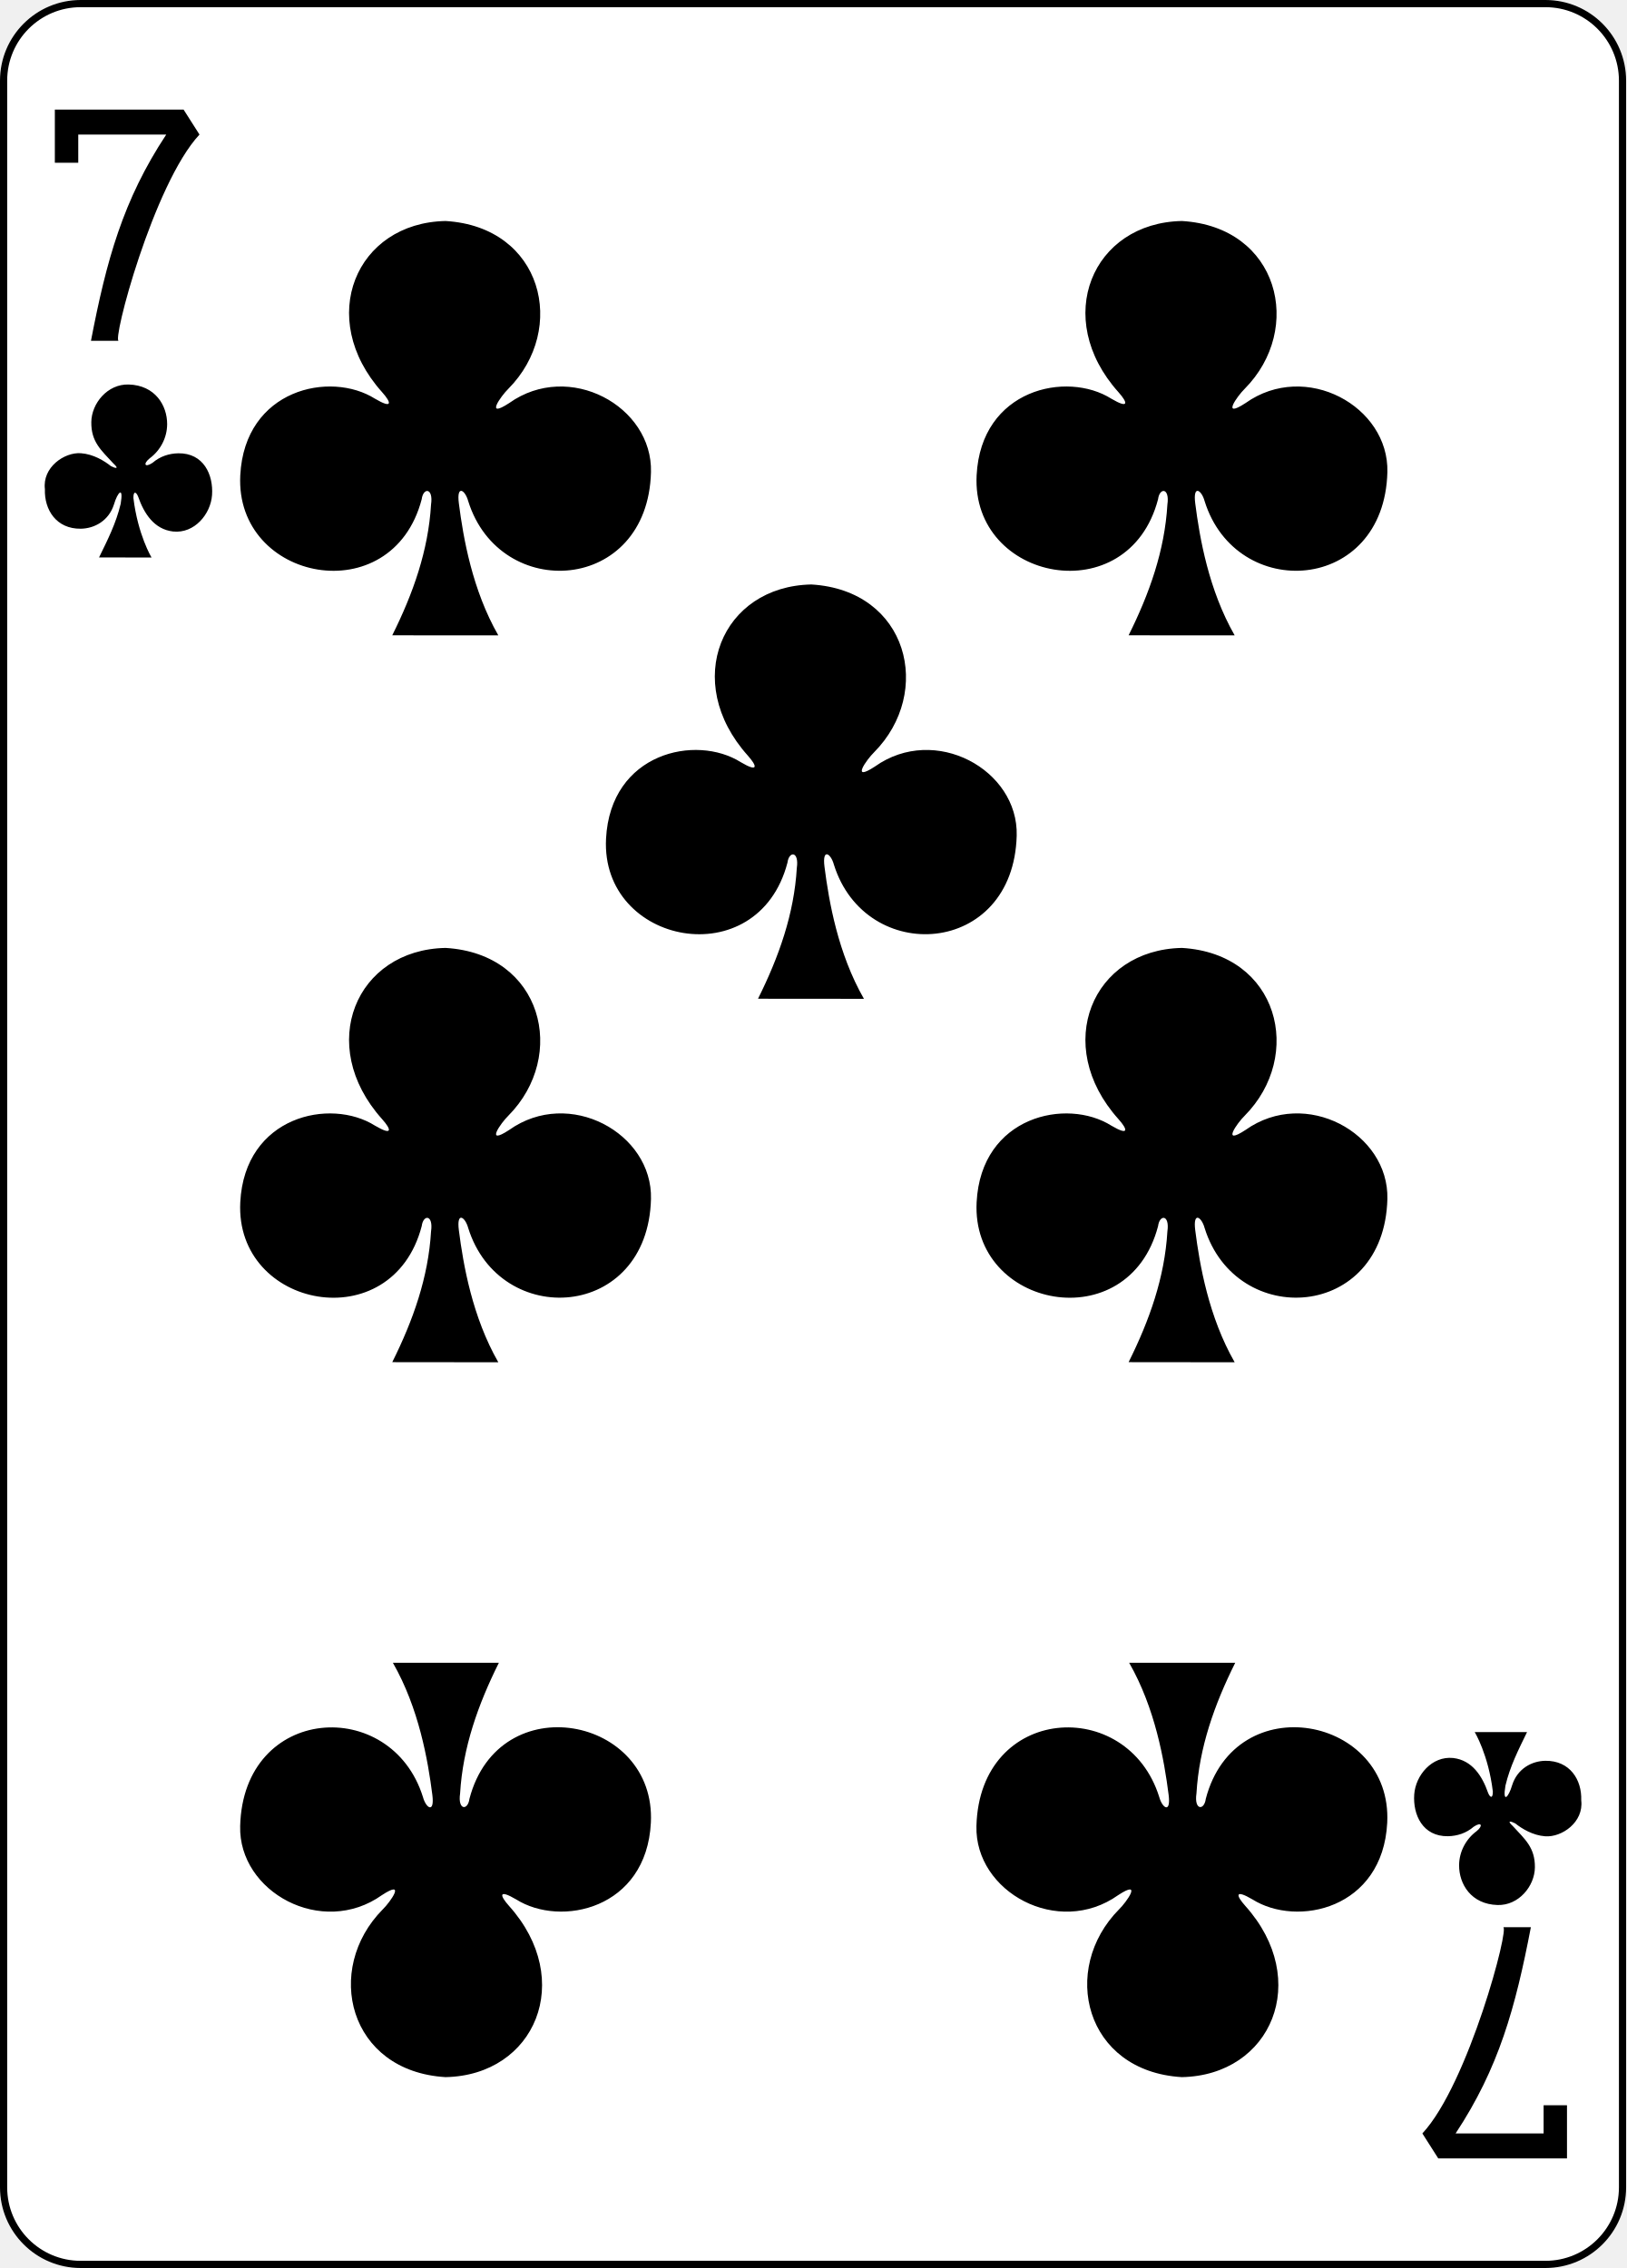
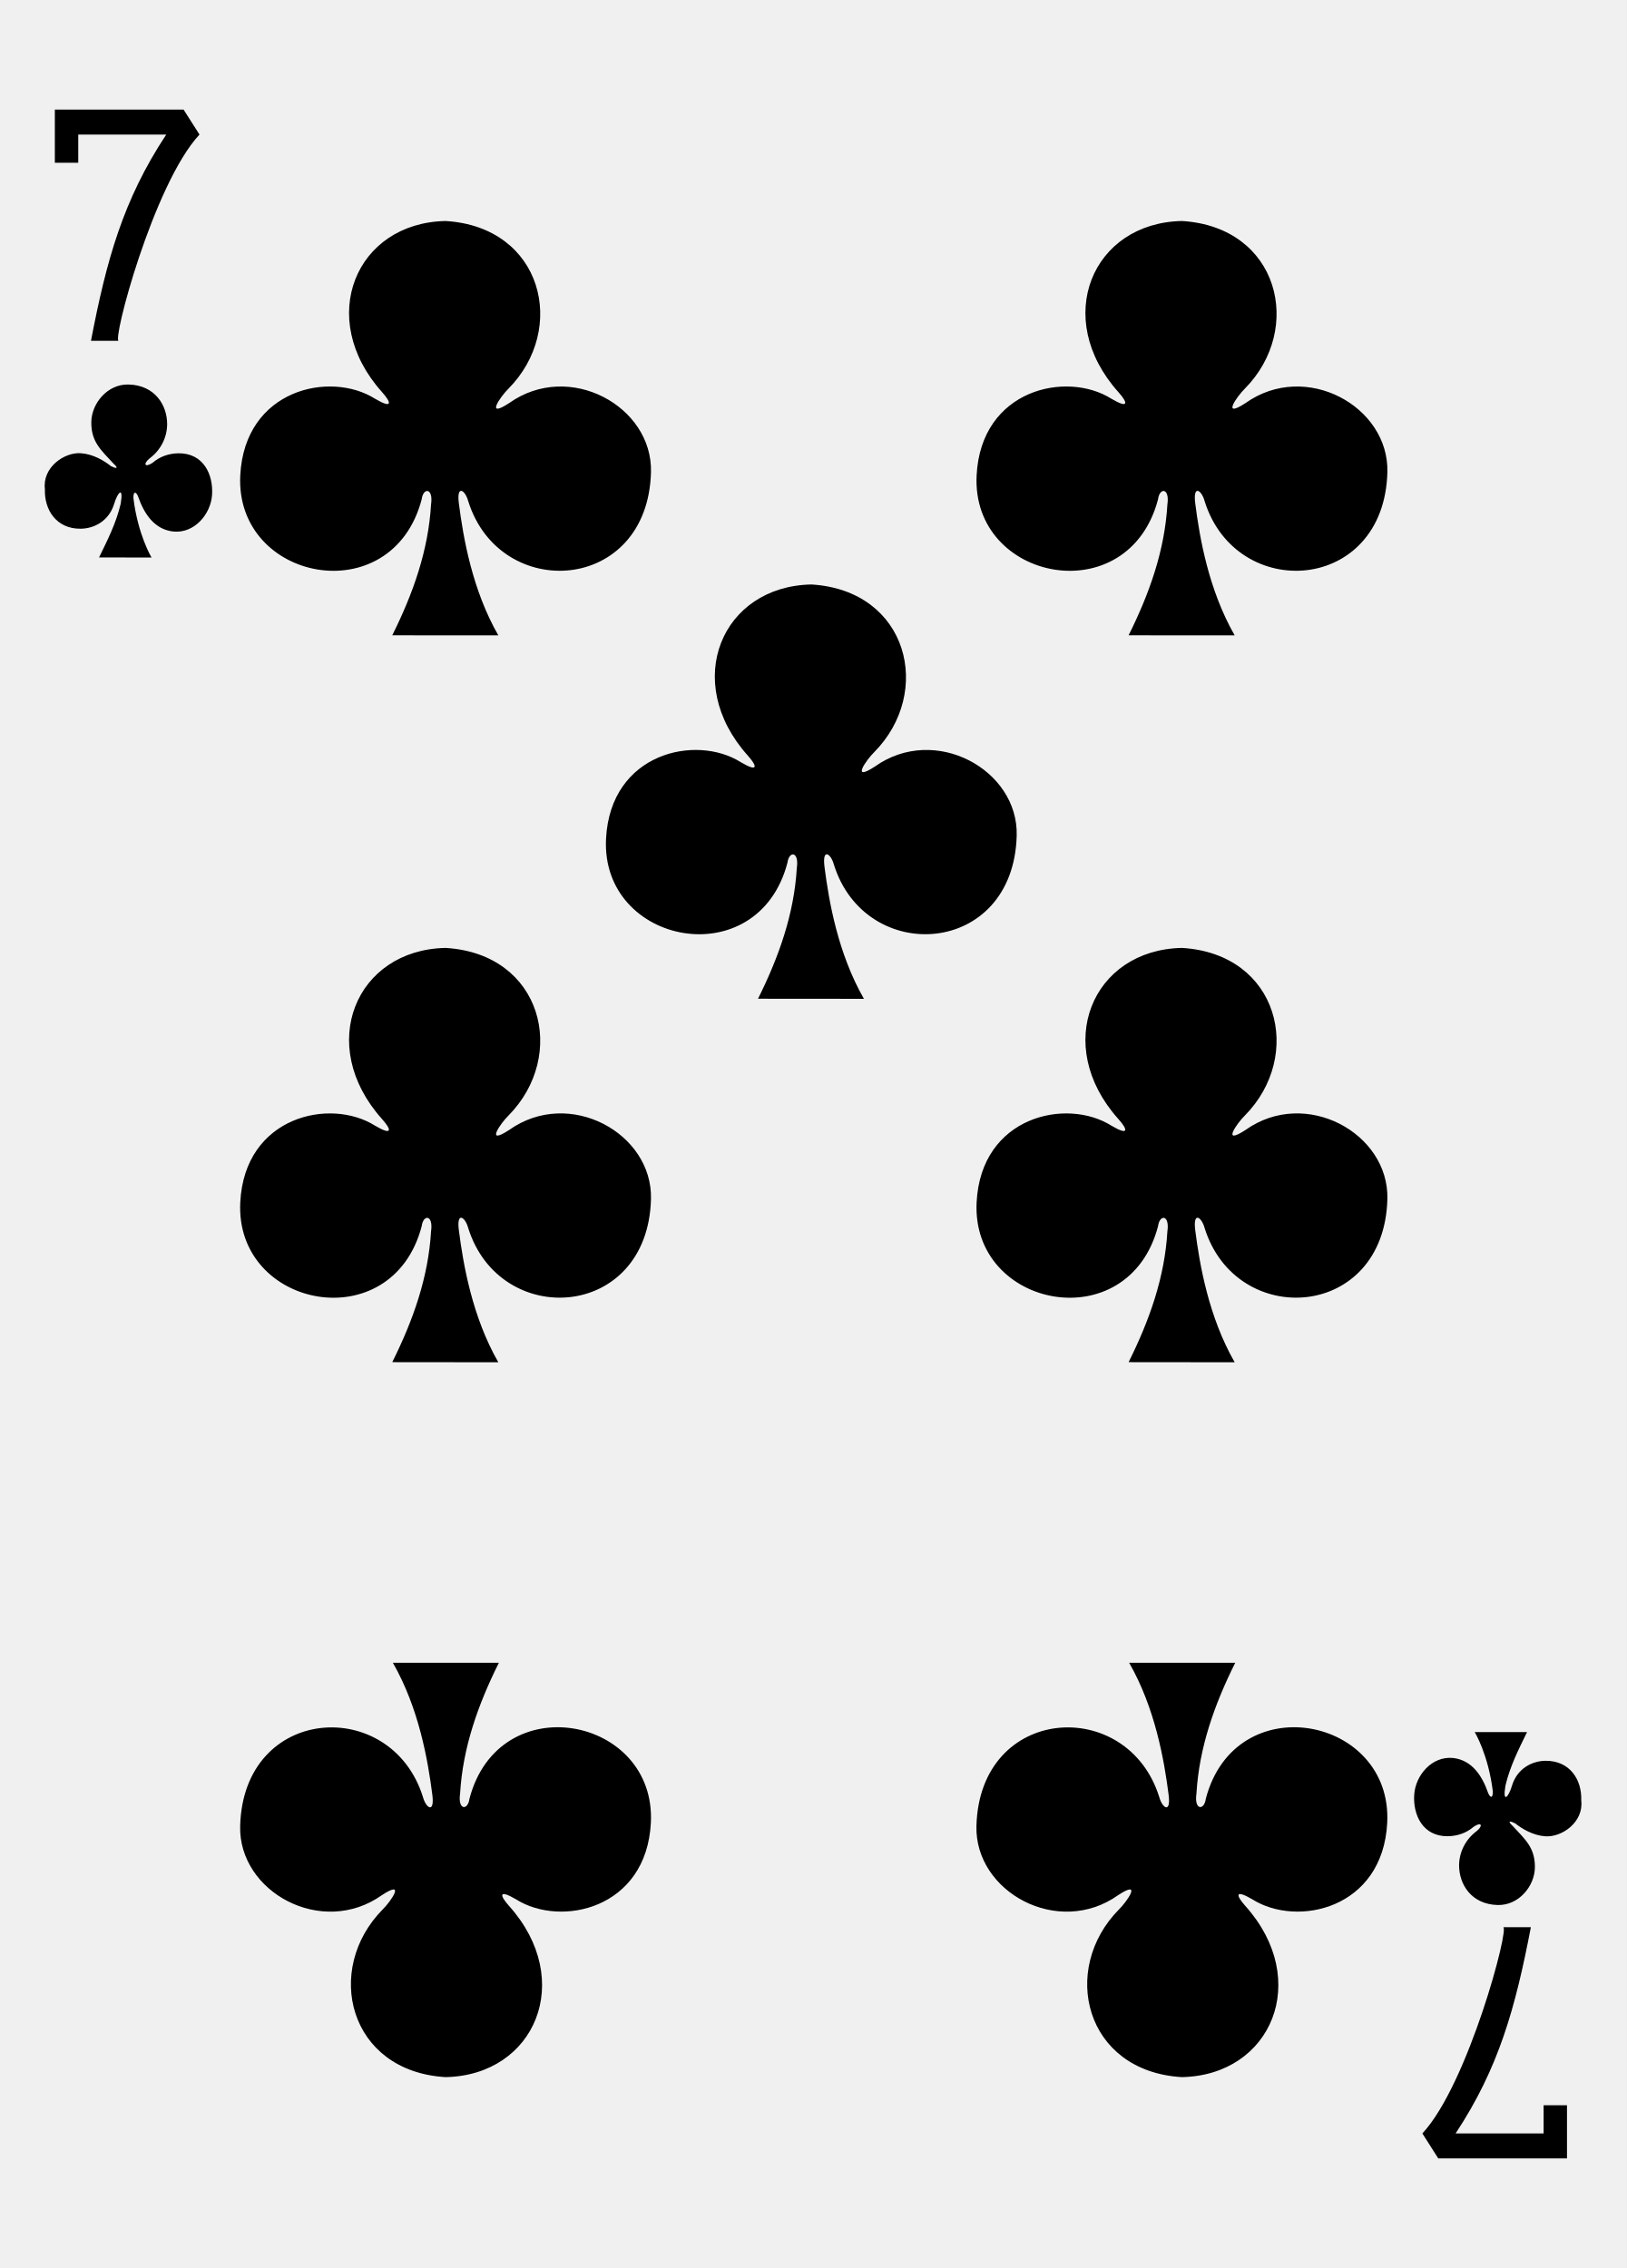
<svg xmlns="http://www.w3.org/2000/svg" width="224.218" height="312.801">
-   <rect y="-2435" x="6034.701" height="311.811" width="223.228" rx="10.63" ry="10.63" fill="#fff" stroke="#000" stroke-width=".99" stroke-miterlimit="3.8" transform="translate(-6034.206 2435.495)" />
-   <path d="M12.543 47.005c2.133-11.09 4.41-19.41 10.38-28.447H10.79v3.89H7.562v-7.33h17.754l2.19 3.44c-6.343 6.797-12.15 28.768-11.12 28.447zm198.544 218.79c-2.132 11.09-4.41 19.41-10.38 28.448h12.135v-3.89h3.225v7.33h-17.754l-2.188-3.44c6.34-6.797 12.148-28.768 11.12-28.447zM155.62 87.62c2.88-5.776 4.976-11.702 5.348-18.038.34-2.332-1.075-2.37-1.288-.728-4.077 15.592-25.763 11.37-25.017-3.297.605-11.895 12.42-14.454 18.582-10.564 2.433 1.432 2.296.574.968-.912-9.155-10.21-3.61-23.36 8.76-23.6 13.38.8 16.852 14.87 8.645 23.15-1.02 1-3.283 4.19.123 1.96 8.29-5.89 19.79.445 19.56 9.52-.43 16.74-20.84 17.99-25.2 4.008-.42-1.55-1.63-2.33-1.294.305.605 4.766 1.856 11.953 5.437 18.205zm0 100.248c2.88-5.776 4.976-11.7 5.348-18.037.34-2.33-1.075-2.37-1.288-.72-4.077 15.594-25.763 11.37-25.017-3.296.605-11.894 12.42-14.453 18.582-10.564 2.433 1.433 2.296.575.968-.91-9.155-10.213-3.61-23.364 8.76-23.604 13.38.793 16.852 14.87 8.645 23.148-1.02.996-3.283 4.19.123 1.957 8.29-5.885 19.79.446 19.56 9.524-.43 16.74-20.84 17.986-25.2 4.005-.42-1.55-1.63-2.33-1.294.305.605 4.768 1.856 11.955 5.437 18.207zm-101.533 0c2.88-5.776 4.976-11.7 5.348-18.037.342-2.33-1.075-2.37-1.288-.72-4.077 15.594-25.763 11.37-25.017-3.296.605-11.894 12.42-14.453 18.582-10.564 2.434 1.433 2.296.575.968-.91-9.155-10.213-3.61-23.364 8.76-23.604 13.38.793 16.852 14.87 8.645 23.148-1.02.996-3.283 4.19.123 1.957 8.287-5.885 19.788.446 19.553 9.524-.43 16.74-20.83 17.986-25.2 4.005-.42-1.55-1.63-2.33-1.29.305.607 4.768 1.858 11.955 5.44 18.207zm50.433-50.124c2.88-5.776 4.977-11.7 5.35-18.038.34-2.33-1.076-2.37-1.29-.728-4.076 15.593-25.762 11.37-25.016-3.297.605-11.89 12.42-14.45 18.582-10.56 2.434 1.44 2.296.58.968-.91-9.155-10.21-3.61-23.36 8.76-23.6 13.38.795 16.852 14.87 8.645 23.15-1.02.995-3.29 4.19.12 1.957 8.28-5.89 19.79.443 19.55 9.52-.437 16.74-20.84 17.988-25.207 4.007-.42-1.55-1.63-2.33-1.295.304.605 4.768 1.856 11.954 5.437 18.207zM54.087 87.62c2.88-5.776 4.976-11.702 5.348-18.038.342-2.332-1.075-2.37-1.288-.728-4.077 15.592-25.763 11.37-25.017-3.297.605-11.895 12.42-14.454 18.582-10.564 2.434 1.432 2.296.574.968-.912-9.155-10.21-3.61-23.36 8.76-23.6 13.38.8 16.852 14.87 8.645 23.15-1.02 1-3.283 4.19.123 1.96 8.287-5.89 19.788.445 19.553 9.52-.43 16.74-20.83 17.99-25.2 4.008-.42-1.55-1.63-2.33-1.29.305.607 4.766 1.858 11.953 5.44 18.205zm116.235 141.705c-2.88 5.776-4.976 11.7-5.348 18.038-.342 2.33 1.074 2.37 1.288.728 4.076-15.59 25.762-11.37 25.017 3.3-.61 11.9-12.42 14.46-18.59 10.57-2.436-1.43-2.3-.573-.97.91 9.153 10.21 3.61 23.36-8.763 23.605-13.38-.794-16.85-14.87-8.644-23.15 1.02-.993 3.284-4.19-.123-1.955-8.286 5.887-19.786-.444-19.552-9.52.435-16.74 20.84-17.99 25.206-4.008.42 1.55 1.63 2.33 1.294-.303-.606-4.768-1.858-11.954-5.44-18.207zm-101.532 0c-2.88 5.776-4.977 11.7-5.35 18.038-.34 2.33 1.075 2.37 1.29.728 4.075-15.59 25.762-11.37 25.016 3.3-.605 11.9-12.42 14.46-18.582 10.57-2.434-1.43-2.296-.573-.968.91 9.155 10.21 3.61 23.36-8.76 23.605-13.38-.794-16.853-14.87-8.646-23.15 1.02-.993 3.284-4.19-.123-1.955-8.286 5.887-19.787-.444-19.552-9.52.432-16.74 20.84-17.99 25.203-4.008.42 1.55 1.63 2.33 1.295-.303-.605-4.768-1.857-11.954-5.438-18.207zM13.657 76.882c1.192-2.445 2.352-4.72 2.984-7.4.42-2.528-.43-1.59-.92.068-.72 2.297-2.72 3.343-4.58 3.37-3.37.044-5.05-2.606-4.95-5.455-.37-3 2.67-5.12 4.96-4.957 1.73.123 3.23 1.052 4.14 1.775.597.315 1.235.455.346-.358-1.68-1.833-3.08-2.965-3.047-5.71.03-2.58 2.232-5.27 5.154-5.185 3.653.105 5.313 2.89 5.304 5.48-.01 1.89-.95 3.627-2.41 4.703-.943.766-.68 1.34.4.615 1.034-.892 2.266-1.283 3.543-1.31 3.49-.055 4.856 2.962 4.657 5.764-.19 2.626-2.426 5.33-5.37 5.023-2.63-.302-4.015-2.51-4.808-4.777-.263-.695-.677-.883-.665.153.608 5.06 2.49 8.21 2.505 8.21zM210.56 238.886c-1.19 2.445-2.35 4.72-2.983 7.4-.42 2.528.438 1.59.925-.068.722-2.297 2.723-3.343 4.58-3.37 3.37-.044 5.053 2.606 4.948 5.455.368 3-2.67 5.12-4.96 4.957-1.724-.123-3.225-1.052-4.134-1.775-.597-.315-1.234-.455-.345.358 1.68 1.833 3.08 2.965 3.05 5.71-.03 2.58-2.23 5.27-5.15 5.185-3.65-.105-5.31-2.89-5.302-5.48.01-1.89.955-3.627 2.41-4.703.947-.766.68-1.34-.395-.615-1.035.892-2.267 1.283-3.545 1.31-3.49.055-4.856-2.962-4.656-5.764.187-2.626 2.423-5.33 5.37-5.023 2.63.302 4.01 2.51 4.804 4.777.263.695.677.883.665-.153-.607-5.057-2.49-8.204-2.505-8.2z" />
+   <path d="M12.543 47.005c2.133-11.09 4.41-19.41 10.38-28.447H10.79v3.89H7.562v-7.33h17.754l2.19 3.44c-6.343 6.797-12.15 28.768-11.12 28.447zm198.544 218.79c-2.132 11.09-4.41 19.41-10.38 28.448h12.135v-3.89h3.225v7.33h-17.754l-2.188-3.44c6.34-6.797 12.148-28.768 11.12-28.447zM155.62 87.62c2.88-5.776 4.976-11.702 5.348-18.038.34-2.332-1.075-2.37-1.288-.728-4.077 15.592-25.763 11.37-25.017-3.297.605-11.895 12.42-14.454 18.582-10.564 2.433 1.432 2.296.574.968-.912-9.155-10.21-3.61-23.36 8.76-23.6 13.38.8 16.852 14.87 8.645 23.15-1.02 1-3.283 4.19.123 1.96 8.29-5.89 19.79.445 19.56 9.52-.43 16.74-20.84 17.99-25.2 4.008-.42-1.55-1.63-2.33-1.294.305.605 4.766 1.856 11.953 5.437 18.205zm0 100.248c2.88-5.776 4.976-11.7 5.348-18.037.34-2.33-1.075-2.37-1.288-.72-4.077 15.594-25.763 11.37-25.017-3.296.605-11.894 12.42-14.453 18.582-10.564 2.433 1.433 2.296.575.968-.91-9.155-10.213-3.61-23.364 8.76-23.604 13.38.793 16.852 14.87 8.645 23.148-1.02.996-3.283 4.19.123 1.957 8.29-5.885 19.79.446 19.56 9.524-.43 16.74-20.84 17.986-25.2 4.005-.42-1.55-1.63-2.33-1.294.305.605 4.768 1.856 11.955 5.437 18.207zm-101.533 0c2.88-5.776 4.976-11.7 5.348-18.037.342-2.33-1.075-2.37-1.288-.72-4.077 15.594-25.763 11.37-25.017-3.296.605-11.894 12.42-14.453 18.582-10.564 2.434 1.433 2.296.575.968-.91-9.155-10.213-3.61-23.364 8.76-23.604 13.38.793 16.852 14.87 8.645 23.148-1.02.996-3.283 4.19.123 1.957 8.287-5.885 19.788.446 19.553 9.524-.43 16.74-20.83 17.986-25.2 4.005-.42-1.55-1.63-2.33-1.29.305.607 4.768 1.858 11.955 5.44 18.207zm50.433-50.124c2.88-5.776 4.977-11.7 5.35-18.038.34-2.33-1.076-2.37-1.29-.728-4.076 15.593-25.762 11.37-25.016-3.297.605-11.89 12.42-14.45 18.582-10.56 2.434 1.44 2.296.58.968-.91-9.155-10.21-3.61-23.36 8.76-23.6 13.38.795 16.852 14.87 8.645 23.15-1.02.995-3.29 4.19.12 1.957 8.28-5.89 19.79.443 19.55 9.52-.437 16.74-20.84 17.988-25.207 4.007-.42-1.55-1.63-2.33-1.295.304.605 4.768 1.856 11.954 5.437 18.207zM54.087 87.62c2.88-5.776 4.976-11.702 5.348-18.038.342-2.332-1.075-2.37-1.288-.728-4.077 15.592-25.763 11.37-25.017-3.297.605-11.895 12.42-14.454 18.582-10.564 2.434 1.432 2.296.574.968-.912-9.155-10.21-3.61-23.36 8.76-23.6 13.38.8 16.852 14.87 8.645 23.15-1.02 1-3.283 4.19.123 1.96 8.287-5.89 19.788.445 19.553 9.52-.43 16.74-20.83 17.99-25.2 4.008-.42-1.55-1.63-2.33-1.29.305.607 4.766 1.858 11.953 5.44 18.205zm116.235 141.705c-2.88 5.776-4.976 11.7-5.348 18.038-.342 2.33 1.074 2.37 1.288.728 4.076-15.59 25.762-11.37 25.017 3.3-.61 11.9-12.42 14.46-18.59 10.57-2.436-1.432-2.3-.573-.97.91 9.153 10.21 3.61 23.36-8.763 23.605-13.38-.794-16.85-14.87-8.644-23.15 1.02-.993 3.284-4.19-.123-1.955-8.286 5.887-19.786-.444-19.552-9.52.435-16.74 20.84-17.99 25.206-4.008.42 1.55 1.63 2.33 1.294-.303-.606-4.768-1.858-11.954-5.44-18.207zm-101.532 0c-2.88 5.776-4.977 11.7-5.35 18.038-.34 2.33 1.075 2.37 1.29.728 4.075-15.59 25.762-11.37 25.016 3.3-.605 11.9-12.42 14.46-18.582 10.57-2.434-1.432-2.296-.573-.968.91 9.155 10.21 3.61 23.36-8.76 23.605-13.38-.794-16.853-14.87-8.646-23.15 1.02-.993 3.284-4.19-.123-1.955-8.286 5.887-19.787-.444-19.552-9.52.432-16.74 20.84-17.99 25.203-4.008.42 1.55 1.63 2.33 1.295-.303-.605-4.768-1.857-11.954-5.438-18.207zM13.657 76.882c1.192-2.445 2.352-4.72 2.984-7.4.42-2.528-.43-1.59-.92.068-.72 2.297-2.72 3.343-4.58 3.37-3.37.044-5.05-2.606-4.95-5.455-.37-3 2.67-5.12 4.96-4.957 1.73.123 3.23 1.052 4.14 1.775.597.315 1.235.455.346-.358-1.68-1.833-3.08-2.965-3.047-5.71.03-2.58 2.232-5.27 5.154-5.185 3.653.105 5.313 2.89 5.304 5.48-.01 1.89-.95 3.627-2.41 4.703-.943.766-.68 1.34.4.615 1.034-.892 2.266-1.283 3.543-1.31 3.49-.055 4.856 2.962 4.657 5.764-.19 2.626-2.426 5.33-5.37 5.023-2.63-.302-4.015-2.51-4.808-4.777-.263-.695-.677-.883-.665.153.608 5.06 2.49 8.21 2.505 8.21zM210.56 238.886c-1.19 2.445-2.35 4.72-2.983 7.4-.42 2.528.438 1.59.925-.068.722-2.297 2.723-3.343 4.58-3.37 3.37-.044 5.053 2.606 4.948 5.455.368 3-2.67 5.12-4.96 4.957-1.724-.123-3.225-1.052-4.134-1.775-.597-.315-1.234-.455-.345.358 1.68 1.833 3.08 2.965 3.05 5.71-.03 2.58-2.23 5.27-5.15 5.185-3.65-.105-5.31-2.89-5.302-5.48.01-1.89.955-3.627 2.41-4.703.947-.766.68-1.34-.395-.615-1.035.892-2.267 1.283-3.545 1.31-3.49.055-4.856-2.962-4.656-5.764.187-2.626 2.423-5.33 5.37-5.023 2.63.302 4.01 2.51 4.804 4.777.263.695.677.883.665-.153-.607-5.057-2.49-8.204-2.505-8.2z" />
</svg>
